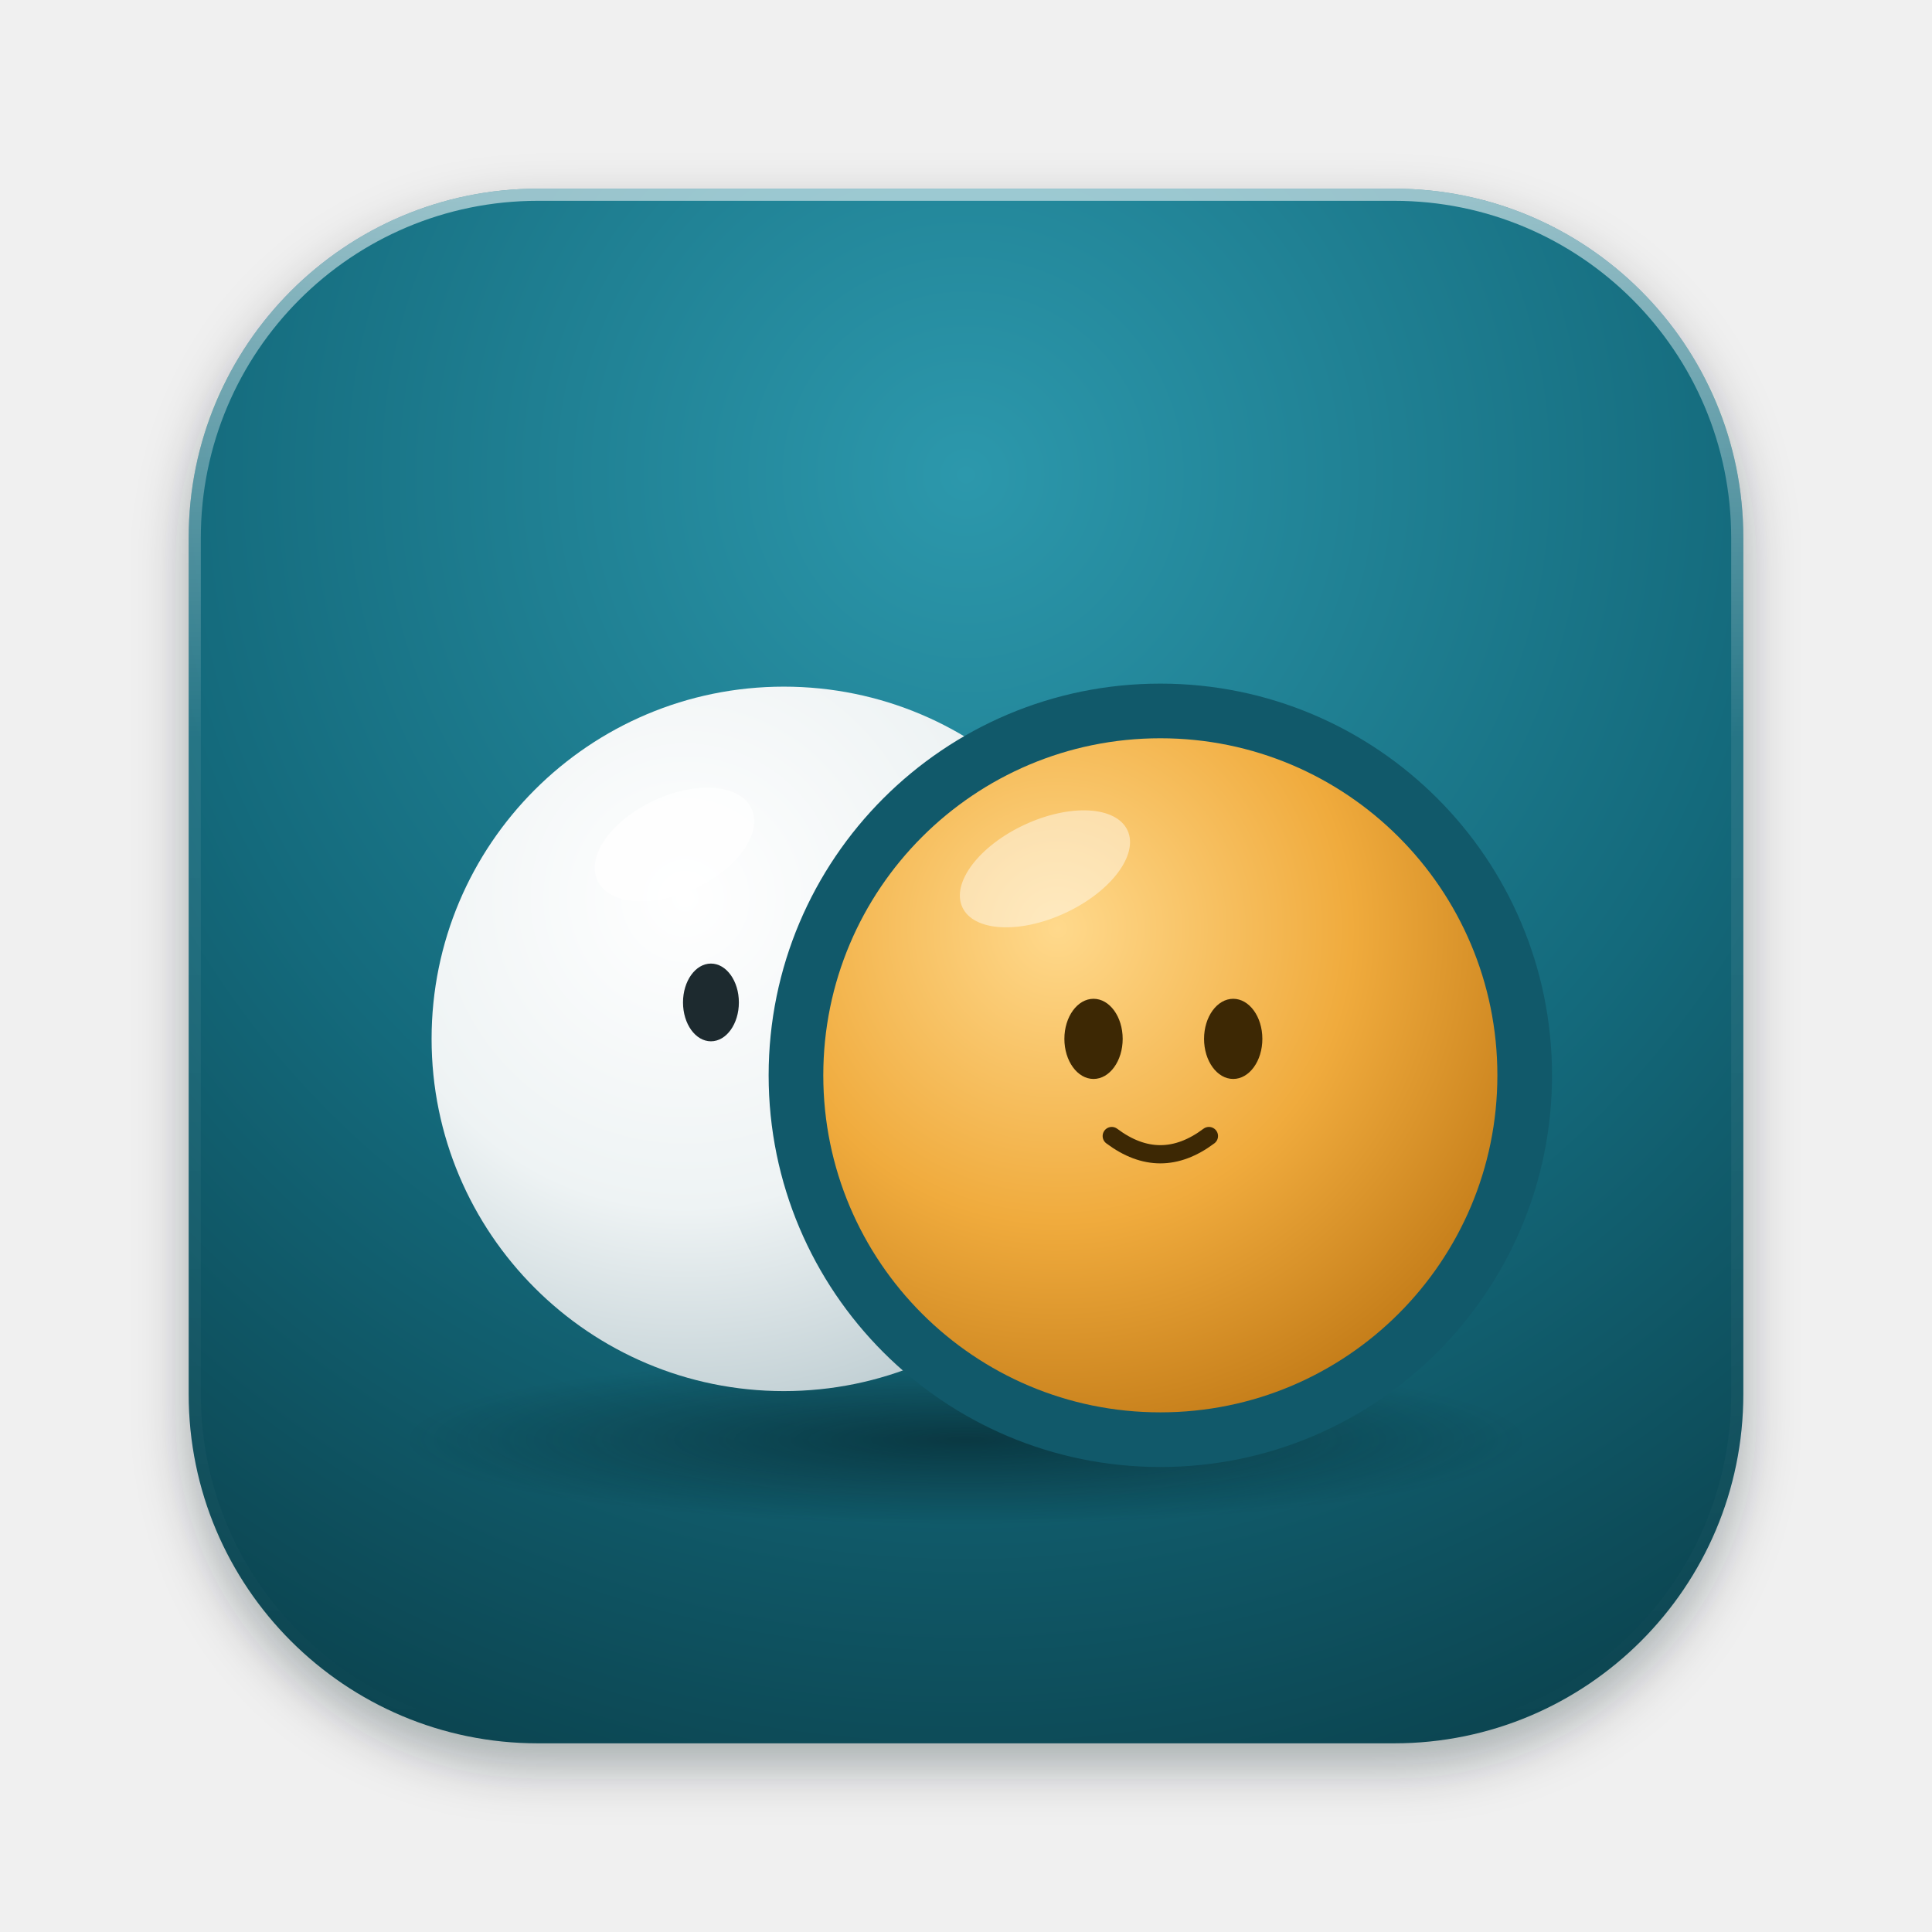
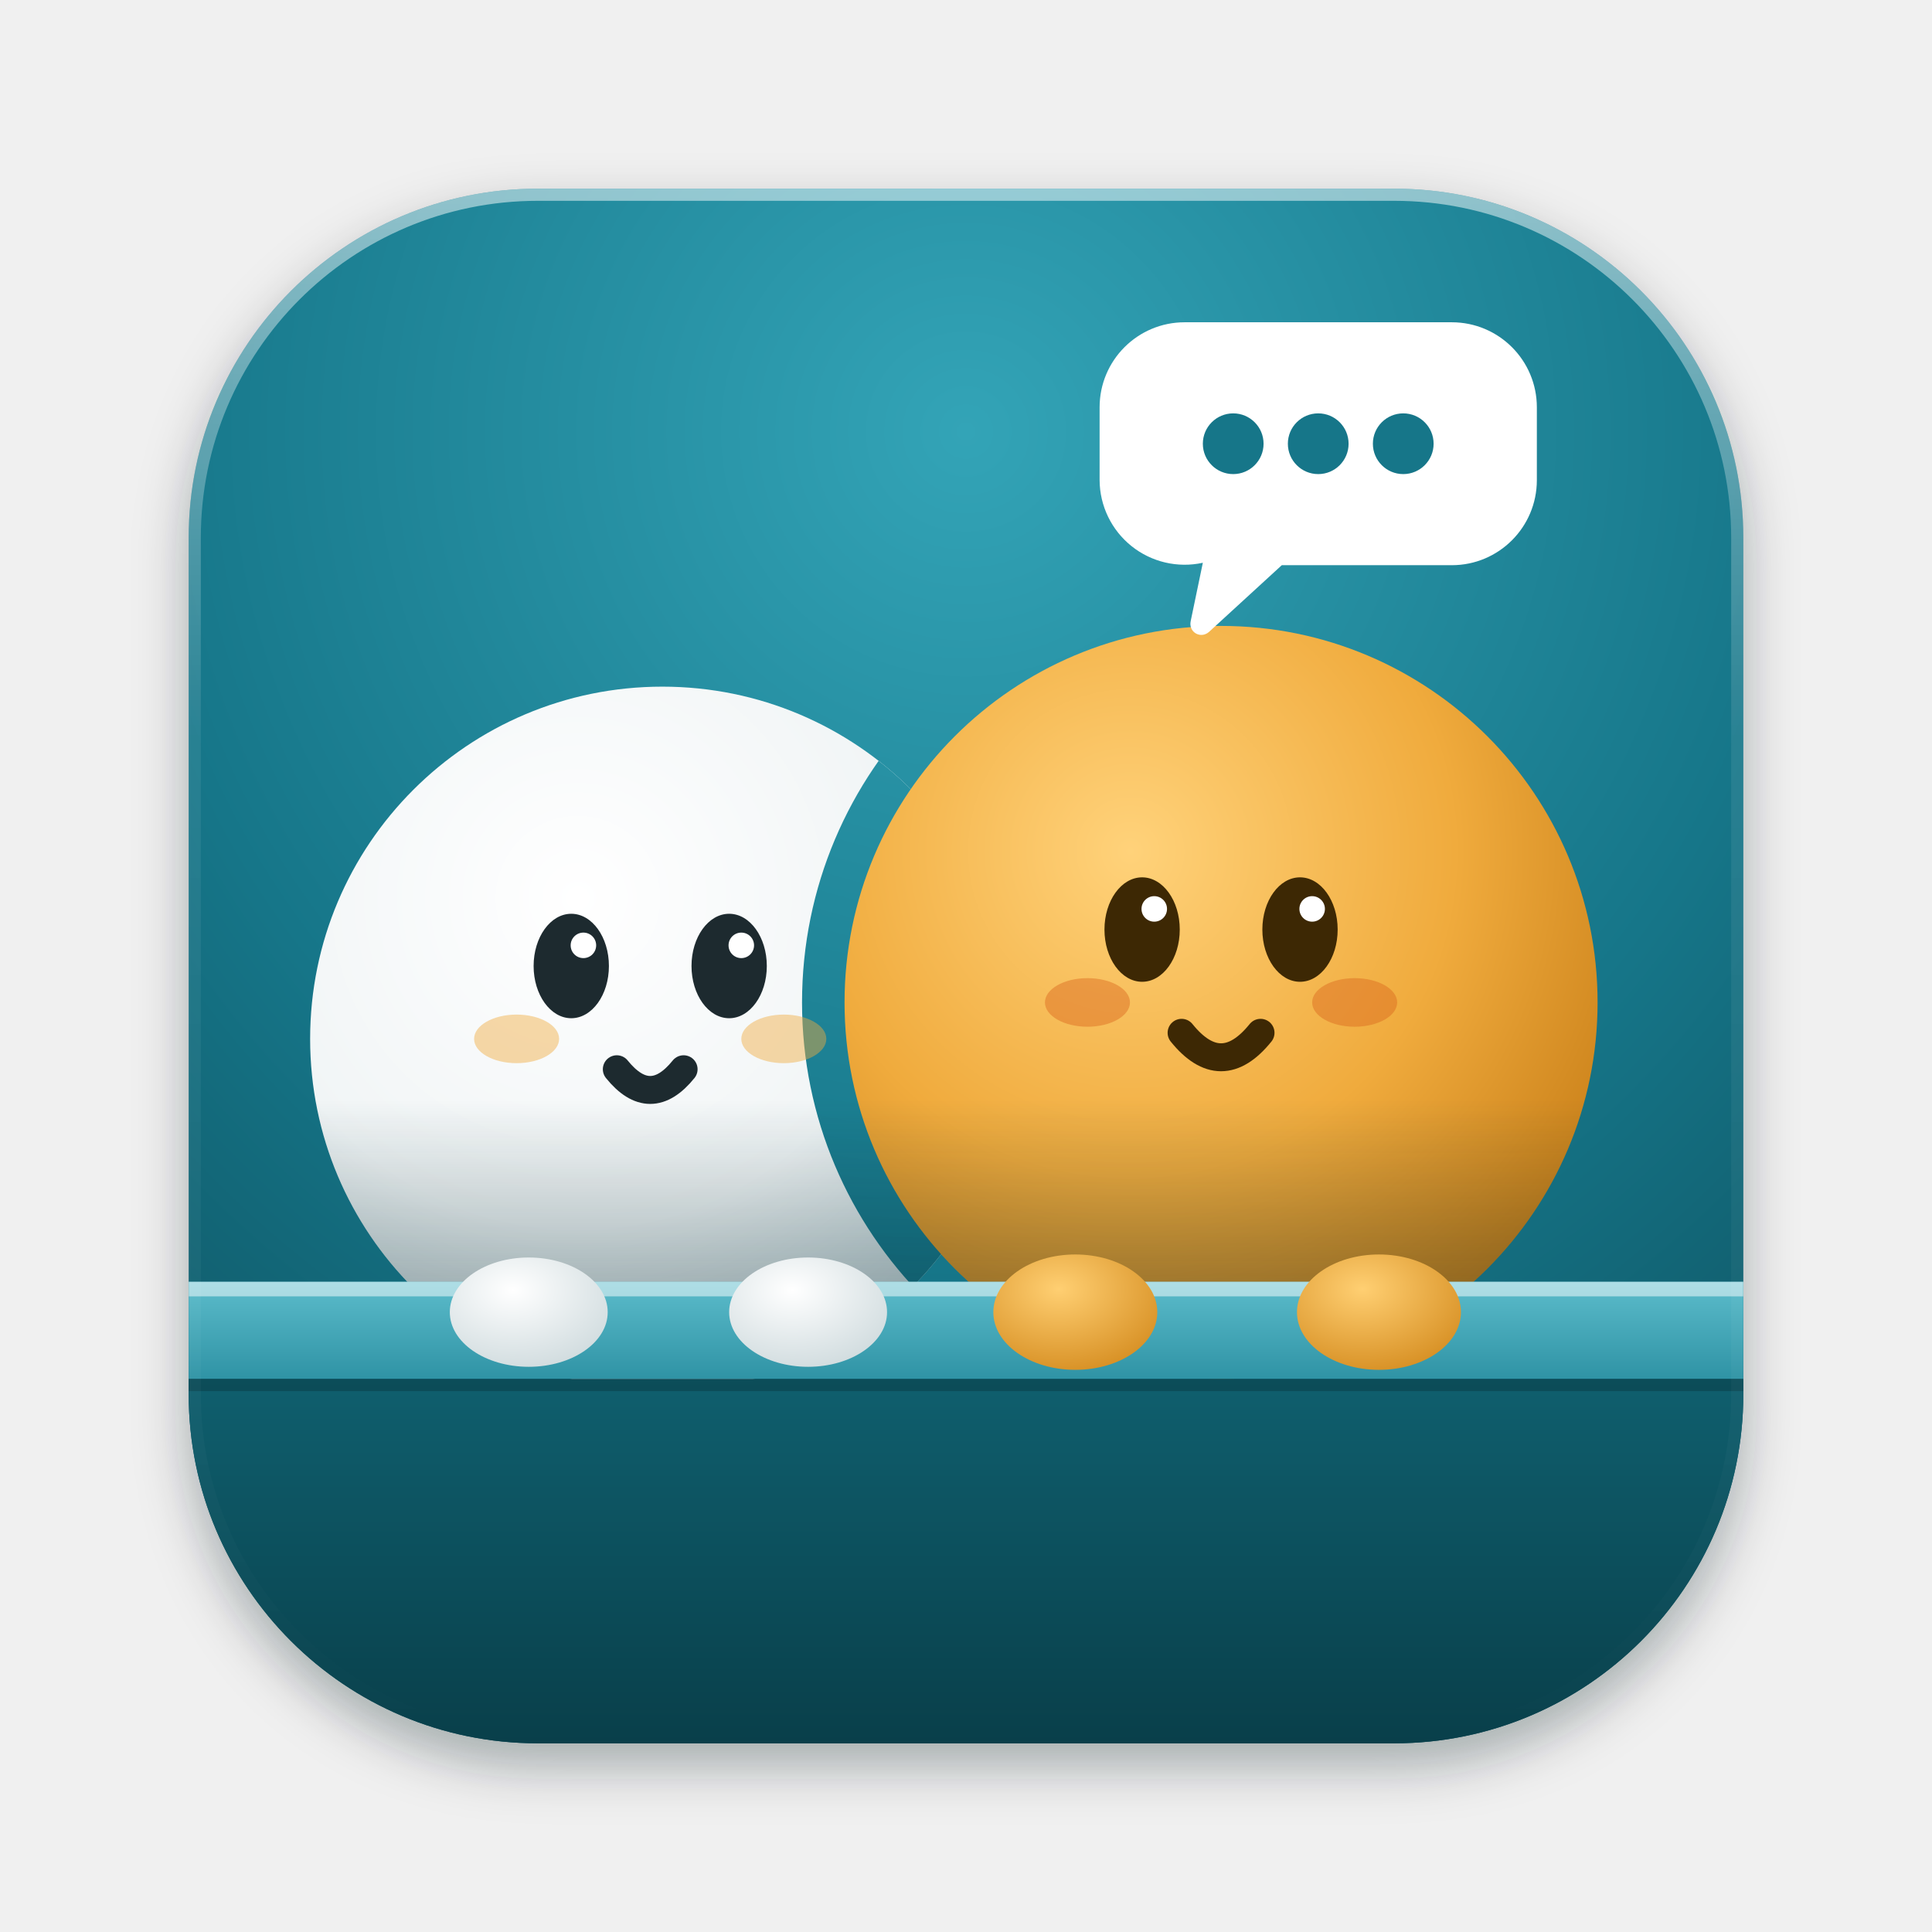
<svg xmlns="http://www.w3.org/2000/svg" viewBox="0 0 1024 1024" width="1024" height="1024">
  <defs>
-     <radialGradient id="tile" cx=".5" cy=".18" r=".95">
-       <stop offset="0" stop-color="#2c98ac" />
-       <stop offset=".55" stop-color="#146a7c" />
-       <stop offset="1" stop-color="#0a3f4a" />
+     <radialGradient id="tile" gradientUnits="userSpaceOnUse" cx="128" cy="40" r="250">
+       <stop offset="0" stop-color="#33a4b7" />
+       <stop offset=".55" stop-color="#167689" />
+       <stop offset="1" stop-color="#0c4a57" />
    </radialGradient>
    <linearGradient id="rim" x1="0" y1="0" x2="0" y2="1">
-       <stop offset="0" stop-color="#fff" stop-opacity=".55" />
+       <stop offset="0" stop-color="#fff" stop-opacity=".5" />
      <stop offset=".35" stop-color="#fff" stop-opacity=".08" />
      <stop offset="1" stop-color="#fff" stop-opacity="0" />
    </linearGradient>
-     <radialGradient id="mochi" cx=".36" cy=".3" r=".8">
+     <linearGradient id="deskTop" x1="0" y1="0" x2="0" y2="1">
+       <stop offset="0" stop-color="#5cbccb" />
+       <stop offset="1" stop-color="#2f93a5" />
+     </linearGradient>
+     <linearGradient id="deskFront" x1="0" y1="0" x2="0" y2="1">
+       <stop offset="0" stop-color="#0f5f6e" />
+       <stop offset="1" stop-color="#093f4a" />
+     </linearGradient>
+     <linearGradient id="ao" gradientUnits="userSpaceOnUse" x1="0" y1="150" x2="0" y2="184">
+       <stop offset="0" stop-color="#062a31" stop-opacity="0" />
+       <stop offset="1" stop-color="#062a31" stop-opacity=".32" />
+     </linearGradient>
+     <radialGradient id="mochi" cx=".38" cy=".3" r=".78">
      <stop offset="0" stop-color="#ffffff" />
-       <stop offset=".55" stop-color="#eef3f4" />
-       <stop offset="1" stop-color="#b9c9ce" />
+       <stop offset=".6" stop-color="#f1f5f6" />
+       <stop offset="1" stop-color="#c3d2d6" />
    </radialGradient>
-     <radialGradient id="pudding" cx=".36" cy=".3" r=".8">
-       <stop offset="0" stop-color="#ffd98c" />
-       <stop offset=".5" stop-color="#f0ab3d" />
-       <stop offset="1" stop-color="#b8700f" />
+     <radialGradient id="pudding" cx=".38" cy=".3" r=".78">
+       <stop offset="0" stop-color="#ffd27a" />
+       <stop offset=".55" stop-color="#f0ab3d" />
+       <stop offset="1" stop-color="#c47a14" />
    </radialGradient>
-     <radialGradient id="ground" cx=".5" cy=".5" r=".5">
-       <stop offset="0" stop-color="#03181d" stop-opacity=".55" />
-       <stop offset="1" stop-color="#03181d" stop-opacity="0" />
+     <radialGradient id="handM" cx=".4" cy=".3" r=".8">
+       <stop offset="0" stop-color="#ffffff" />
+       <stop offset="1" stop-color="#cdd9dc" />
+     </radialGradient>
+     <radialGradient id="handP" cx=".4" cy=".3" r=".8">
+       <stop offset="0" stop-color="#ffcf72" />
+       <stop offset="1" stop-color="#d48b1e" />
    </radialGradient>
    <filter id="drop" x="-20%" y="-20%" width="140%" height="140%">
      <feGaussianBlur stdDeviation="14" />
    </filter>
+     <clipPath id="tileClip">
+       <rect width="256" height="256" rx="57.5" />
+     </clipPath>
+     <clipPath id="mochiClip">
+       <circle cx="78" cy="140" r="58" />
+     </clipPath>
+     <clipPath id="both">
+       <circle cx="78" cy="140" r="58" />
+       <circle cx="170" cy="134" r="62" />
+     </clipPath>
  </defs>
  <rect x="100" y="112" width="824" height="824" rx="185" fill="#04181d" opacity=".32" filter="url(#drop)" />
  <g transform="translate(100 100) scale(3.21875)">
-     <rect x="0" y="0" width="256" height="256" rx="57.5" fill="url(#tile)" />
-     <ellipse cx="128" cy="206" rx="92" ry="14" fill="url(#ground)" />
-     <circle cx="98" cy="140" r="58" fill="url(#mochi)" />
-     <ellipse cx="86" cy="134" rx="4.6" ry="6.4" fill="#1d2a2f" />
-     <ellipse cx="108" cy="134" rx="4.6" ry="6.4" fill="#1d2a2f" />
-     <ellipse cx="80" cy="108" rx="14" ry="8" fill="#fff" opacity=".7" transform="rotate(-25 80 108)" />
-     <circle cx="160" cy="146" r="60" fill="url(#pudding)" stroke="#11596a" stroke-width="9" />
-     <ellipse cx="149" cy="140" rx="4.8" ry="6.6" fill="#3d2804" />
-     <ellipse cx="172" cy="140" rx="4.8" ry="6.6" fill="#3d2804" />
-     <path d="M152 156q8 6 16 0" fill="none" stroke="#3d2804" stroke-width="3" stroke-linecap="round" />
-     <ellipse cx="141" cy="112" rx="15" ry="8" fill="#fff" opacity=".45" transform="rotate(-25 141 112)" />
+     <g clip-path="url(#tileClip)">
+       <rect width="256" height="256" fill="url(#tile)" />
+       <circle cx="78" cy="140" r="58" fill="url(#mochi)" />
+       <g clip-path="url(#mochiClip)">
+         <circle cx="170" cy="134" r="69" fill="url(#tile)" />
+       </g>
+       <circle cx="170" cy="134" r="62" fill="url(#pudding)" />
+       <rect y="140" width="256" height="50" fill="url(#ao)" clip-path="url(#both)" />
+       <ellipse cx="63" cy="128" rx="6.2" ry="8.6" fill="#1d2a2f" />
+       <circle cx="65" cy="124.6" r="2.1" fill="#fff" />
+       <ellipse cx="89" cy="128" rx="6.2" ry="8.6" fill="#1d2a2f" />
+       <circle cx="91" cy="124.6" r="2.1" fill="#fff" />
+       <ellipse cx="54" cy="140" rx="7" ry="4" fill="#f0ab3d" opacity=".45" />
+       <ellipse cx="98" cy="140" rx="7" ry="4" fill="#f0ab3d" opacity=".45" />
+       <path d="M70.5 145q5.5 6.82 11 0" fill="none" stroke="#1d2a2f" stroke-width="4.6" stroke-linecap="round" />
+       <ellipse cx="157" cy="122" rx="6.2" ry="8.6" fill="#3d2804" />
+       <circle cx="159" cy="118.6" r="2.1" fill="#fff" />
+       <ellipse cx="183" cy="122" rx="6.2" ry="8.6" fill="#3d2804" />
+       <circle cx="185" cy="118.6" r="2.1" fill="#fff" />
+       <ellipse cx="148" cy="134" rx="7" ry="4" fill="#d9661c" opacity=".45" />
+       <ellipse cx="192" cy="134" rx="7" ry="4" fill="#d9661c" opacity=".45" />
+       <path d="M163.5 139q6.5 8.06 13 0" fill="none" stroke="#3d2804" stroke-width="4.6" stroke-linecap="round" />
+       <rect y="180" width="256" height="16" fill="url(#deskTop)" />
+       <rect y="180" width="256" height="2.4" fill="#fff" opacity=".5" />
+       <rect y="196" width="256" height="60" fill="url(#deskFront)" />
+       <rect y="196" width="256" height="2" fill="#062a31" opacity=".35" />
+       <ellipse cx="56" cy="185" rx="13" ry="9" fill="url(#handM)" />
+       <ellipse cx="102" cy="185" rx="13" ry="9" fill="url(#handM)" />
+       <ellipse cx="146" cy="185" rx="13.5" ry="9.5" fill="url(#handP)" />
+       <ellipse cx="196" cy="185" rx="13.5" ry="9.5" fill="url(#handP)" />
+       <g transform="translate(150 22)">
+         <path d="M14 0h44a14 14 0 0 1 14 14v12a14 14 0 0 1-14 14H30l-12 11c-1.4 1.2-3.4 0-3-1.8l2-9.6A14 14 0 0 1 0 26V14A14 14 0 0 1 14 0Z" fill="#fff" />
+         <circle cx="22" cy="20" r="5" fill="#167689" />
+         <circle cx="36" cy="20" r="5" fill="#167689" />
+         <circle cx="50" cy="20" r="5" fill="#167689" />
+       </g>
+     </g>
    <rect x="1" y="1" width="254" height="254" rx="56.5" fill="none" stroke="url(#rim)" stroke-width="2" />
  </g>
</svg>
